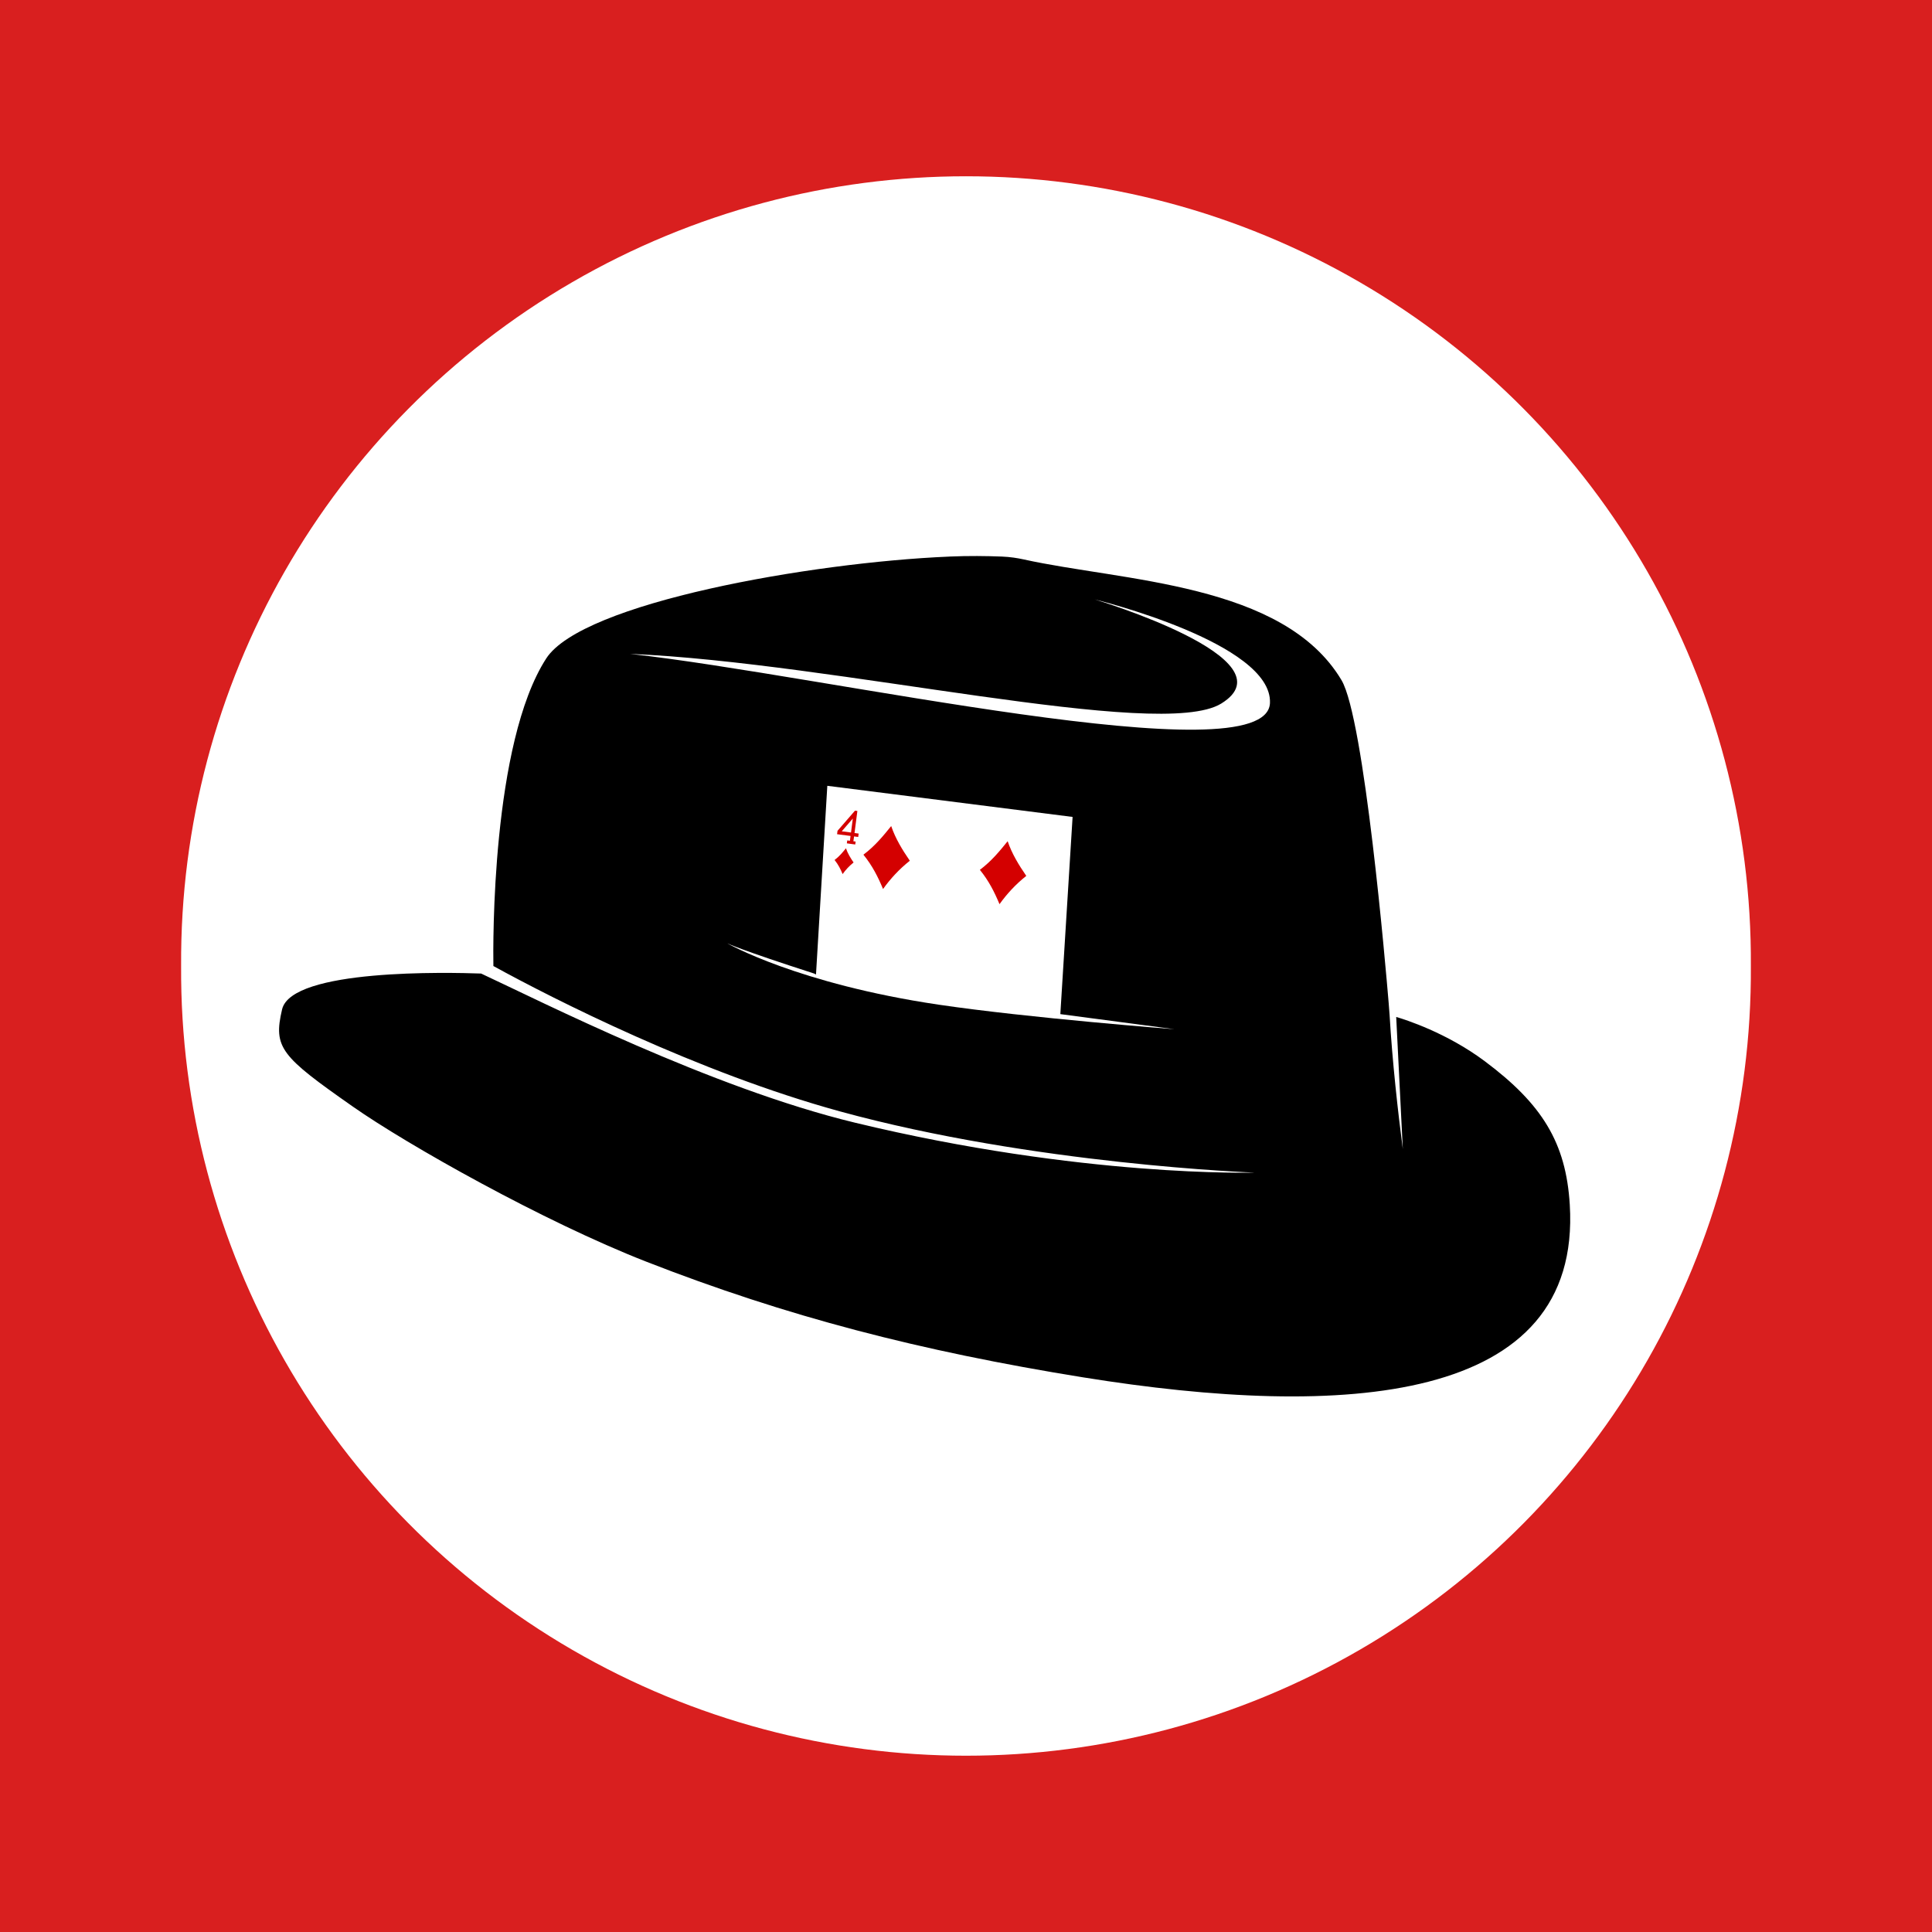
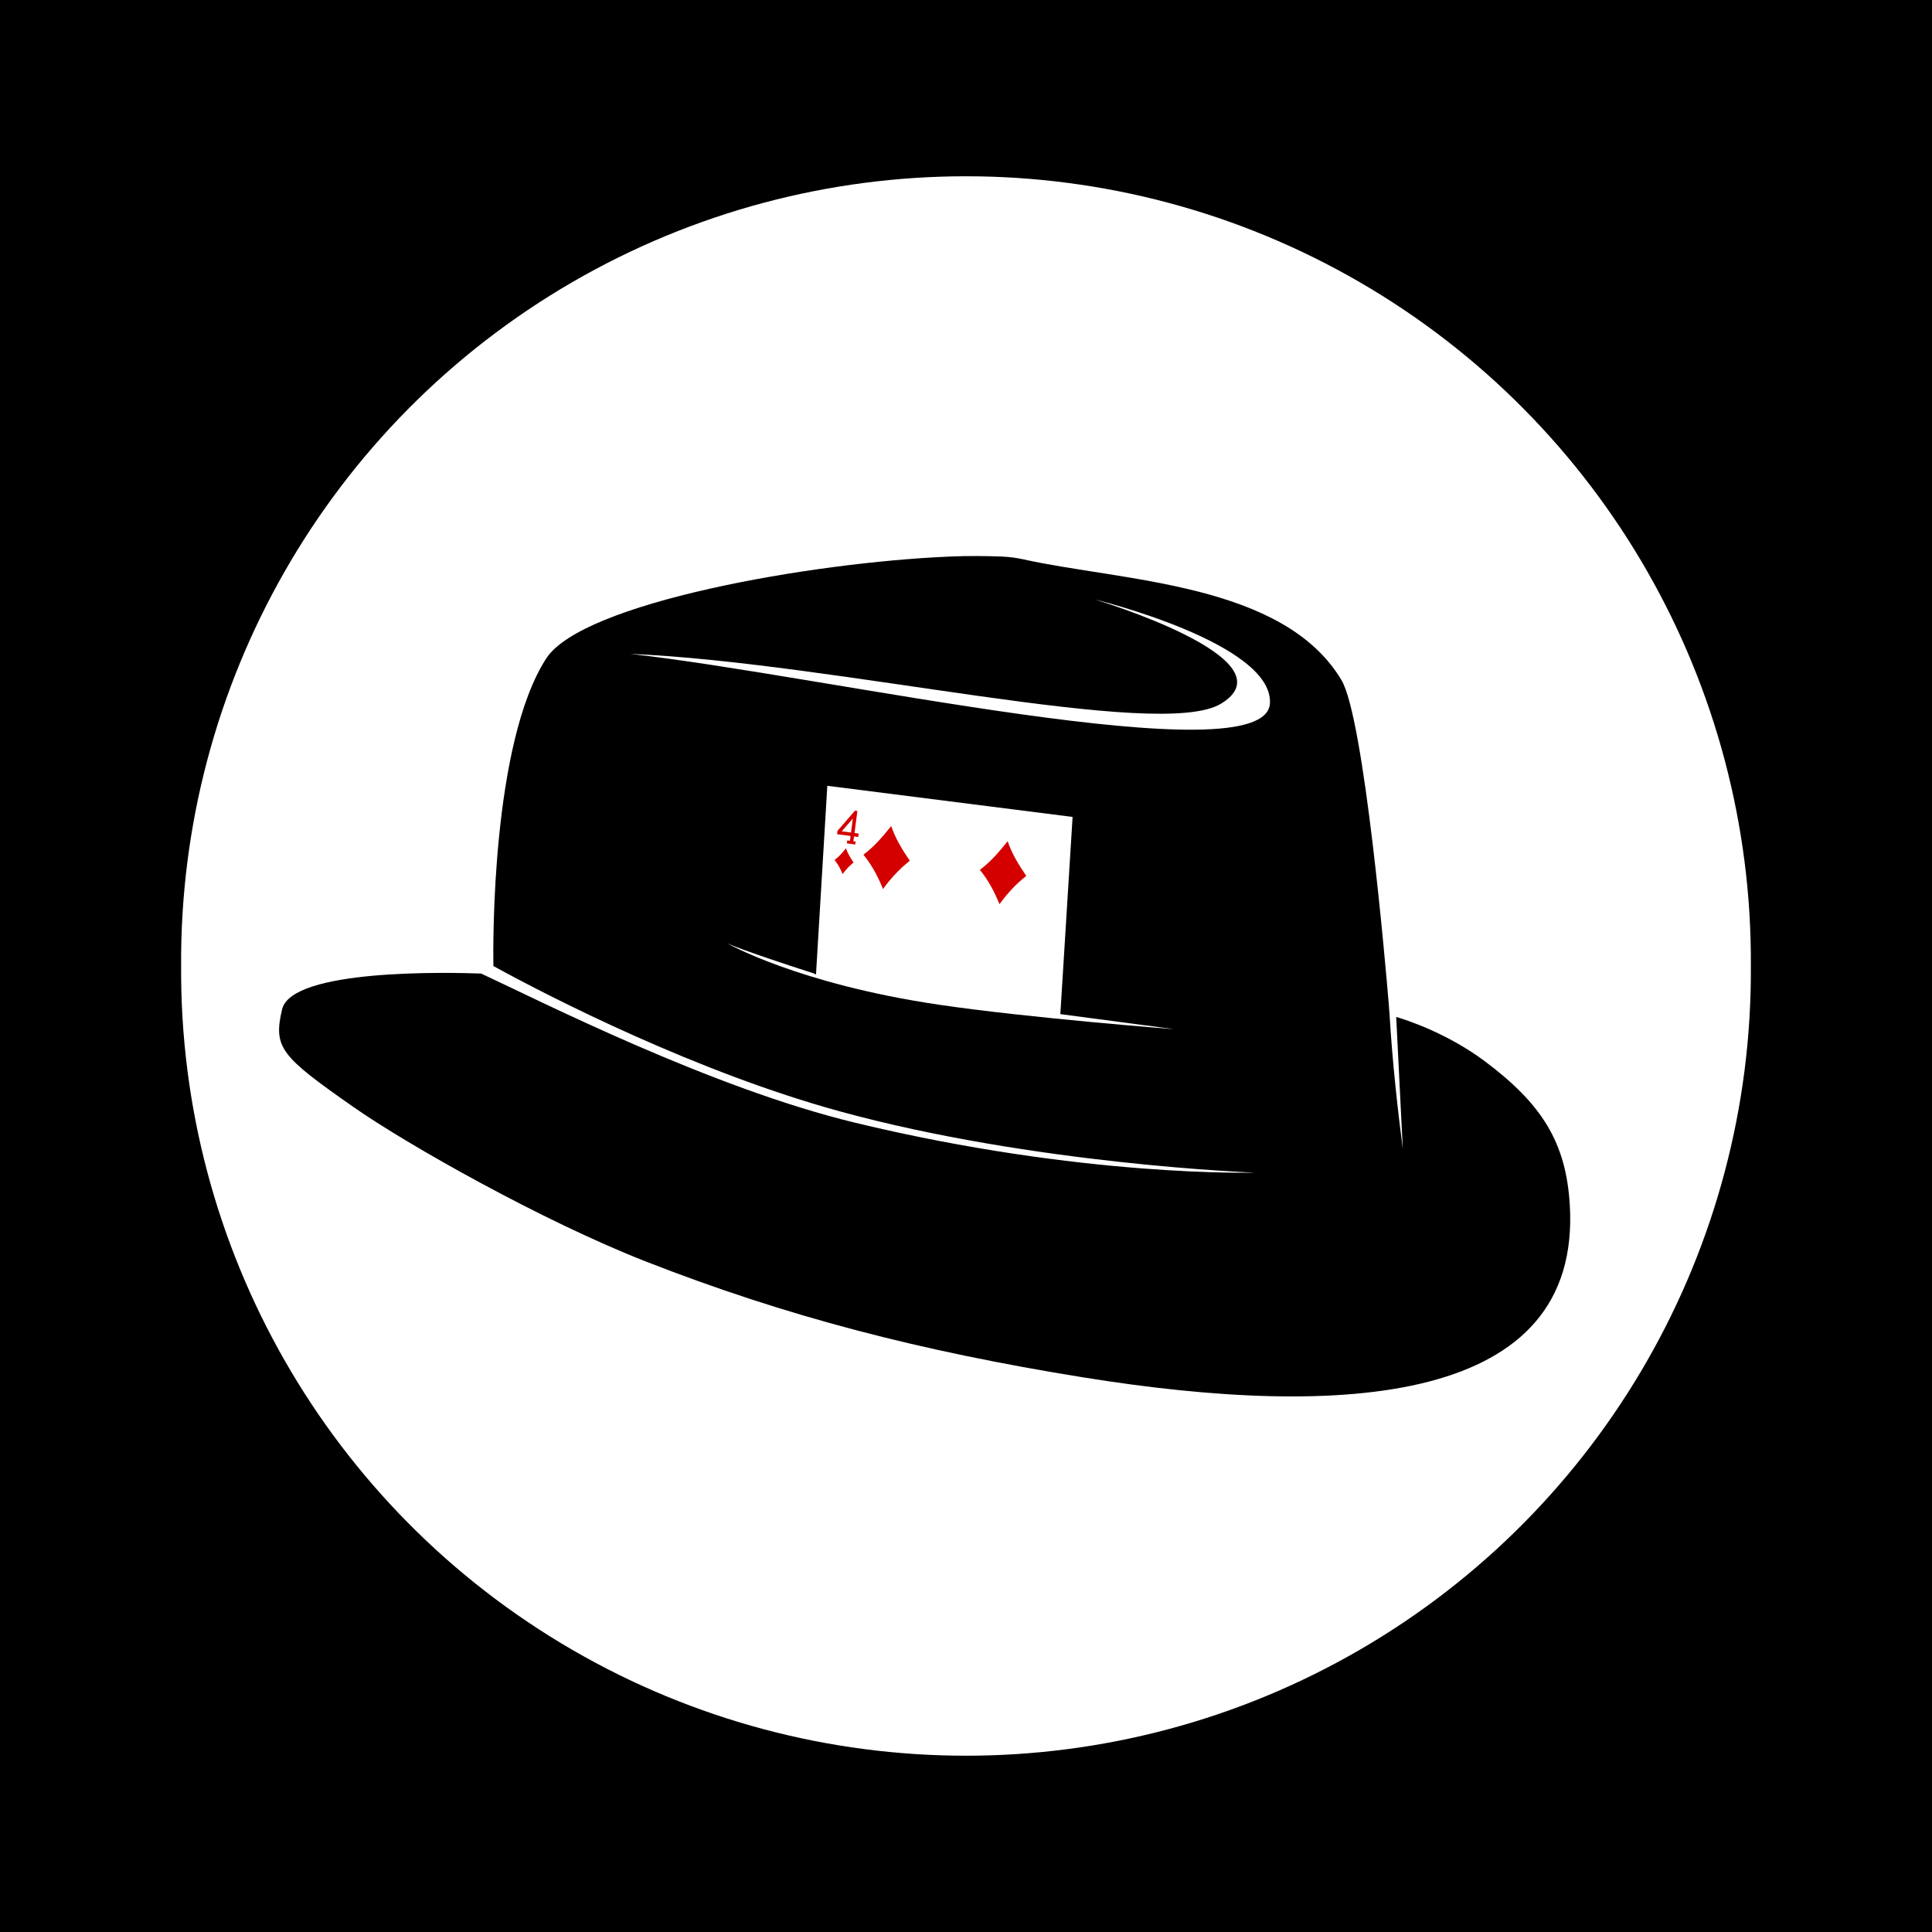
<svg xmlns="http://www.w3.org/2000/svg" width="64px" height="64px" id="svg2985" version="1.1">
  <defs id="defs2987" />
  <g id="layer3" style="display:none">
    <rect style="fill:#774411;fill-opacity:0.941;stroke:none" id="rect3032" width="64" height="64" x="0" y="0" />
  </g>
  <g id="g3807" style="display:none">
    <rect y="0" x="0" height="64" width="64" id="rect3809" style="fill:#3b5998;fill-opacity:1;stroke:none" />
  </g>
-   <g style="display:inline" id="g3008">
+   <g style="display:none" id="g3008">
    <rect y="0" x="0" height="64" width="64" id="rect3010" style="fill:#d91f1f;fill-opacity:1;stroke:none" />
+   </g>
+   <g id="g2997" style="display:inline">
+     <rect style="fill:#000000;fill-opacity:1;stroke:none" id="rect2999" width="64" height="64" x="0" y="0" />
  </g>
  <g id="layer1">
    <path style="fill:#ffffff;fill-opacity:1;stroke:none" id="path2993" d="m 44.545,23.818 a 26.364,26.364 0 1 1 -52.727,0 26.364,26.364 0 1 1 52.727,0 z" transform="matrix(0.9862069,0,0,0.9862069,14.06897,8.510344)" />
  </g>
  <g id="layer2">
    <path style="fill:#000000;stroke:none" d="m 31.438,18.438 c -4.597,0.195 -12.152,1.53 -13.344,3.375 -1.815,2.811 -1.762,9.49 -1.75,10.188 1.977,1.087 6.77,3.522 11.469,4.812 6.425,1.765 13.75,2.031 13.75,2.031 0,0 -5.702,0.169 -13.25,-1.656 -4.756,-1.15 -10.406,-4.024 -12.375,-4.938 -1.069,-0.038 -6.278,-0.166 -6.594,1.188 -0.297,1.27 -0.042,1.548 2.344,3.219 1.807,1.266 6.305,3.802 9.717,5.136 4.648,1.816 9.063,2.961 14.471,3.833 8.638,1.393 16.526,0.894 16.125,-5.719 -0.125,-2.062 -0.922,-3.336 -2.812,-4.75 -1.27,-0.95 -2.64,-1.382 -2.938,-1.469 0.105,2.107 0.219,4.375 0.219,4.375 -0.159,-1.201 -0.35,-2.922 -0.438,-4.438 0,0 -0.025,-0.326 -0.031,-0.406 -0.094,-1.131 -0.806,-9.418 -1.562,-10.688 -1.923,-3.226 -7.259,-3.273 -10.531,-4 -0.205,-0.045 -0.447,-0.083 -0.719,-0.094 -0.509,-0.02 -1.093,-0.028 -1.75,0 z" id="path2998" />
    <path style="fill:#ffffff;stroke:none" d="m 20.873,21.661 c 6.399,0.703 21.083,4.086 21.196,1.63 0.092,-1.998 -5.805,-3.434 -5.805,-3.434 0,0 6.594,1.972 4.19,3.45 -2.035,1.251 -12.791,-1.363 -19.58,-1.646 z" id="path3005" />
    <path style="fill:#ffffff;stroke:none" d="M 27.406 26.031 L 27.031 32.281 C 27.016 32.276 26.983 32.255 26.969 32.25 C 24.515 31.46 24.094 31.25 24.094 31.25 C 24.094 31.25 26.435 32.592 31.094 33.281 C 34.088 33.724 38.906 34.094 38.906 34.094 C 38.906 34.094 36.874 33.823 35.125 33.594 L 35.531 27.062 L 27.406 26.031 z " id="path3013" />
+   </g>
+   <g id="layer5" style="display:inline">
    <path id="path3656" d="m 28.601,28.313 c 0.387,-0.29 0.66,-0.626 0.921,-0.949 0.139,0.411 0.366,0.784 0.617,1.149 -0.356,0.283 -0.644,0.598 -0.887,0.937 -0.168,-0.402 -0.352,-0.77 -0.65,-1.137 z" style="fill:#d40000;fill-opacity:1" />
    <path id="path3660" d="m 32.459,28.815 c 0.387,-0.29 0.66,-0.626 0.921,-0.949 0.139,0.411 0.366,0.784 0.617,1.149 -0.356,0.283 -0.644,0.598 -0.887,0.937 -0.168,-0.402 -0.352,-0.77 -0.65,-1.137 z" style="fill:#d40000;fill-opacity:1" />
    <path id="path3740" d="m 27.646,28.489 c 0.158,-0.119 0.27,-0.256 0.377,-0.389 0.057,0.168 0.15,0.321 0.253,0.471 -0.146,0.116 -0.264,0.245 -0.363,0.384 -0.069,-0.165 -0.144,-0.315 -0.266,-0.466 z" style="fill:#d40000;fill-opacity:1" />
    <path style="fill:#d40000;fill-opacity:1;display:inline" d="m 28.053,27.937 0.013,-0.097 0.089,0.012 0.021,-0.16 -0.447,-0.058 0.015,-0.113 0.579,-0.667 0.079,0.011 -0.095,0.73 0.137,0.018 -0.015,0.113 -0.137,-0.018 -0.023,0.16 0.075,0.01 -0.013,0.097 z m 0.198,-0.822 -0.367,0.423 0.307,0.04 z" id="path7104-8" />
  </g>
</svg>
